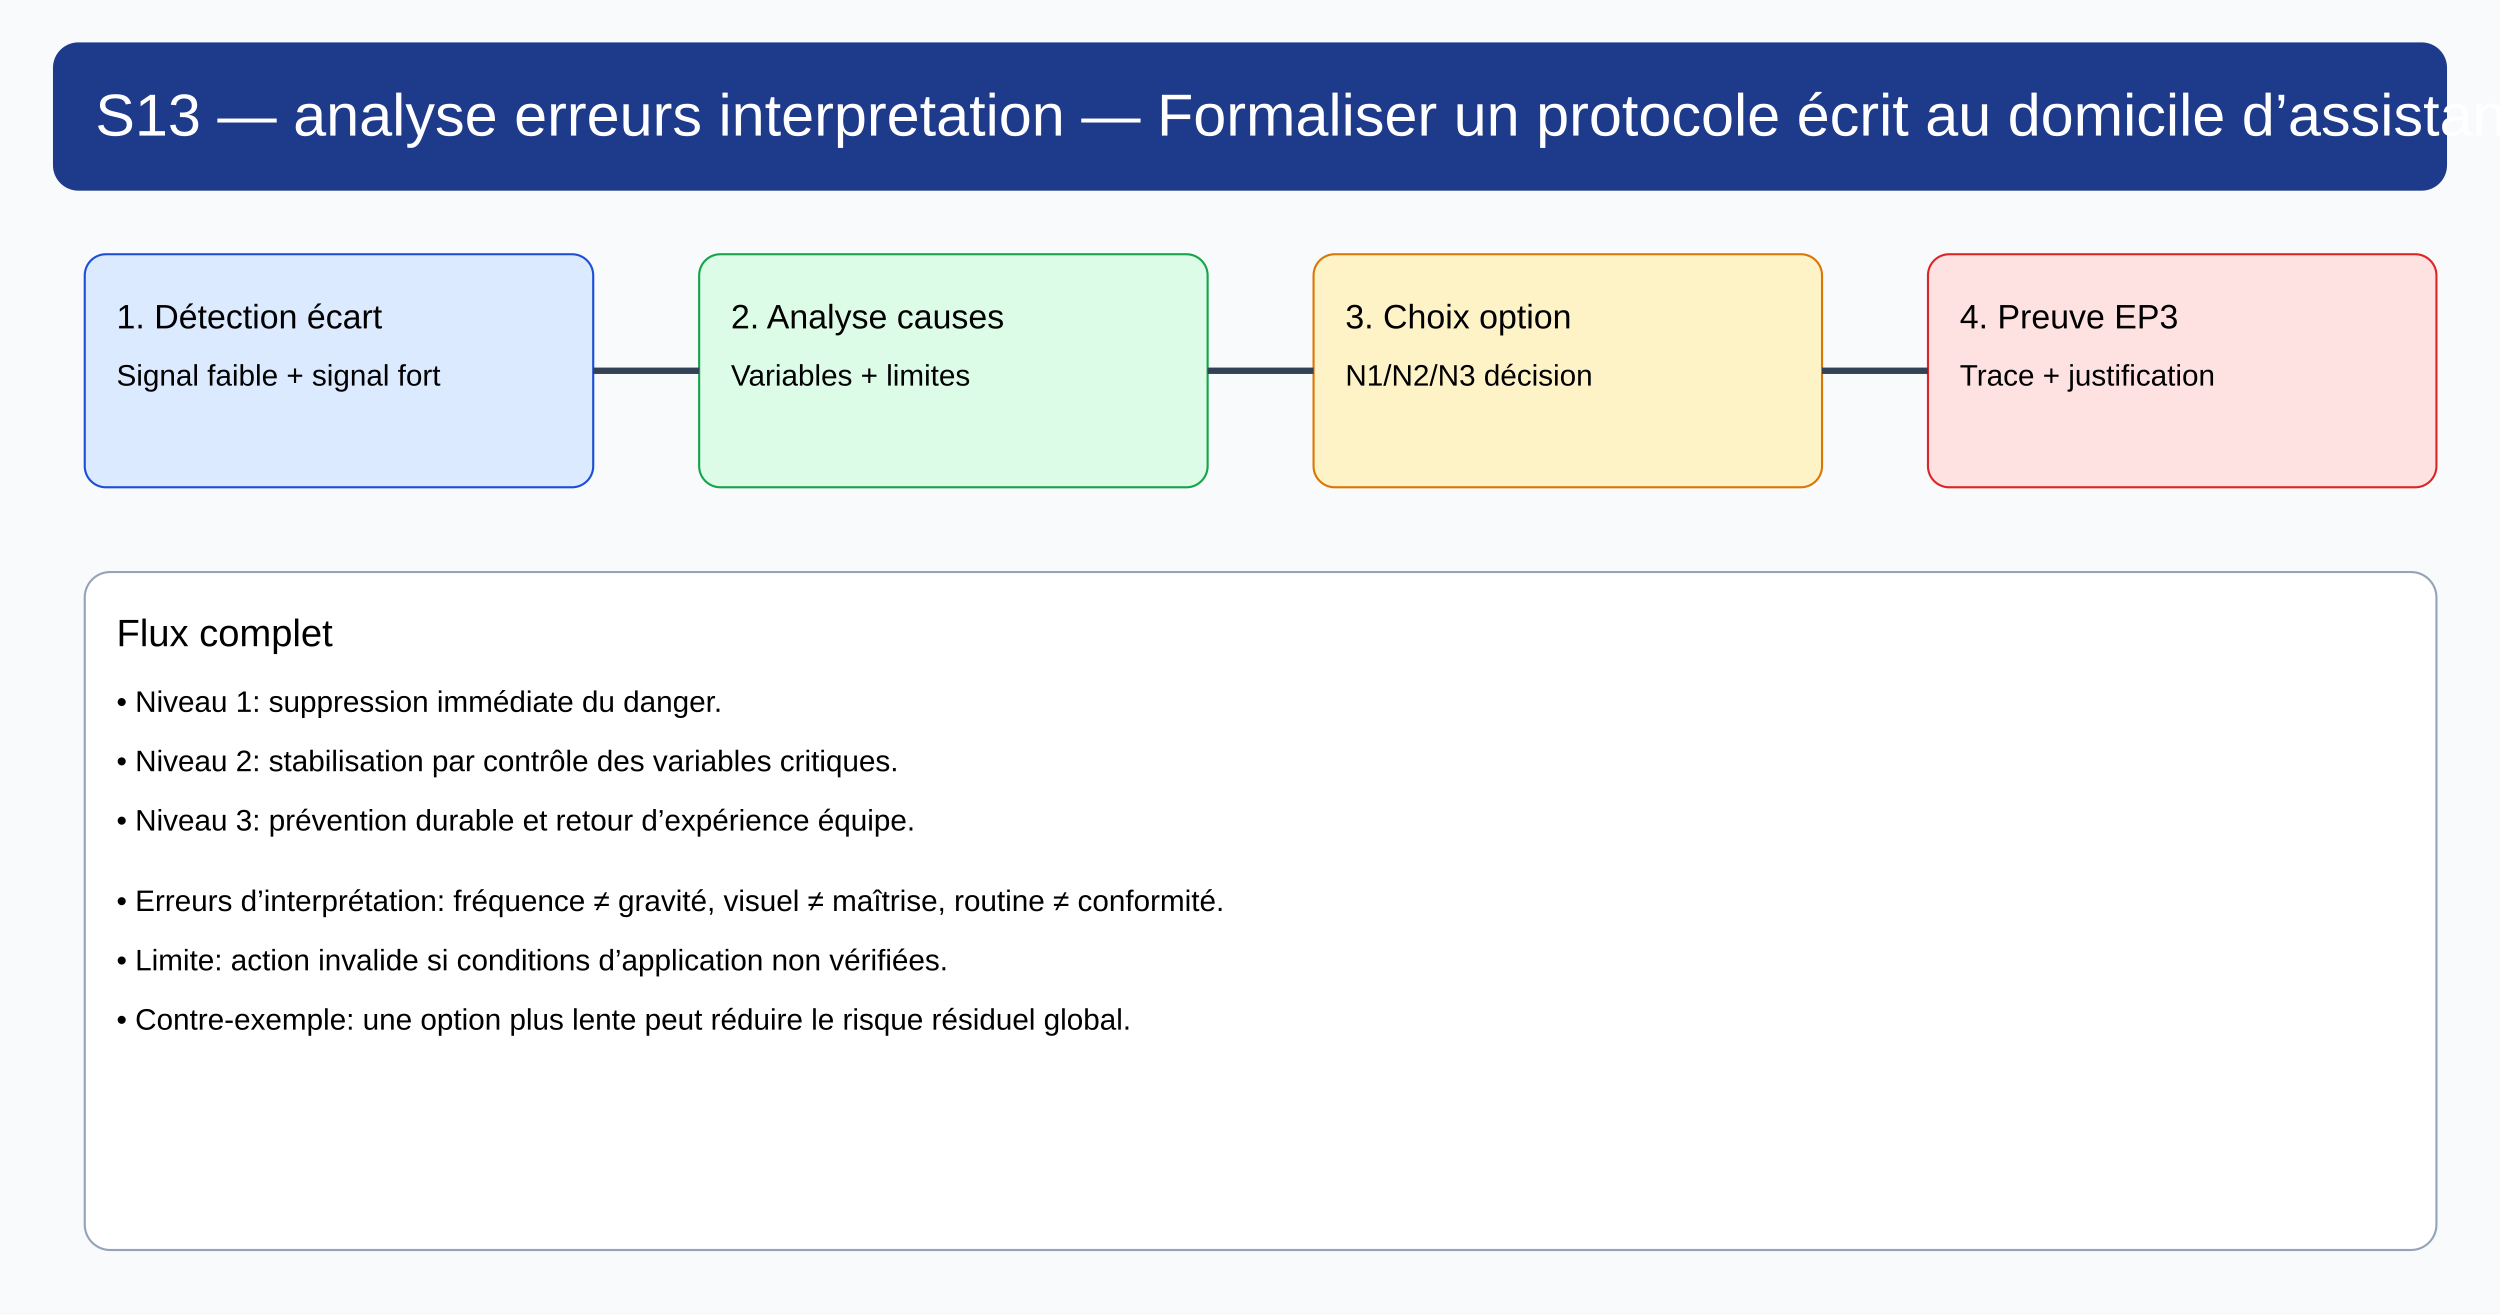
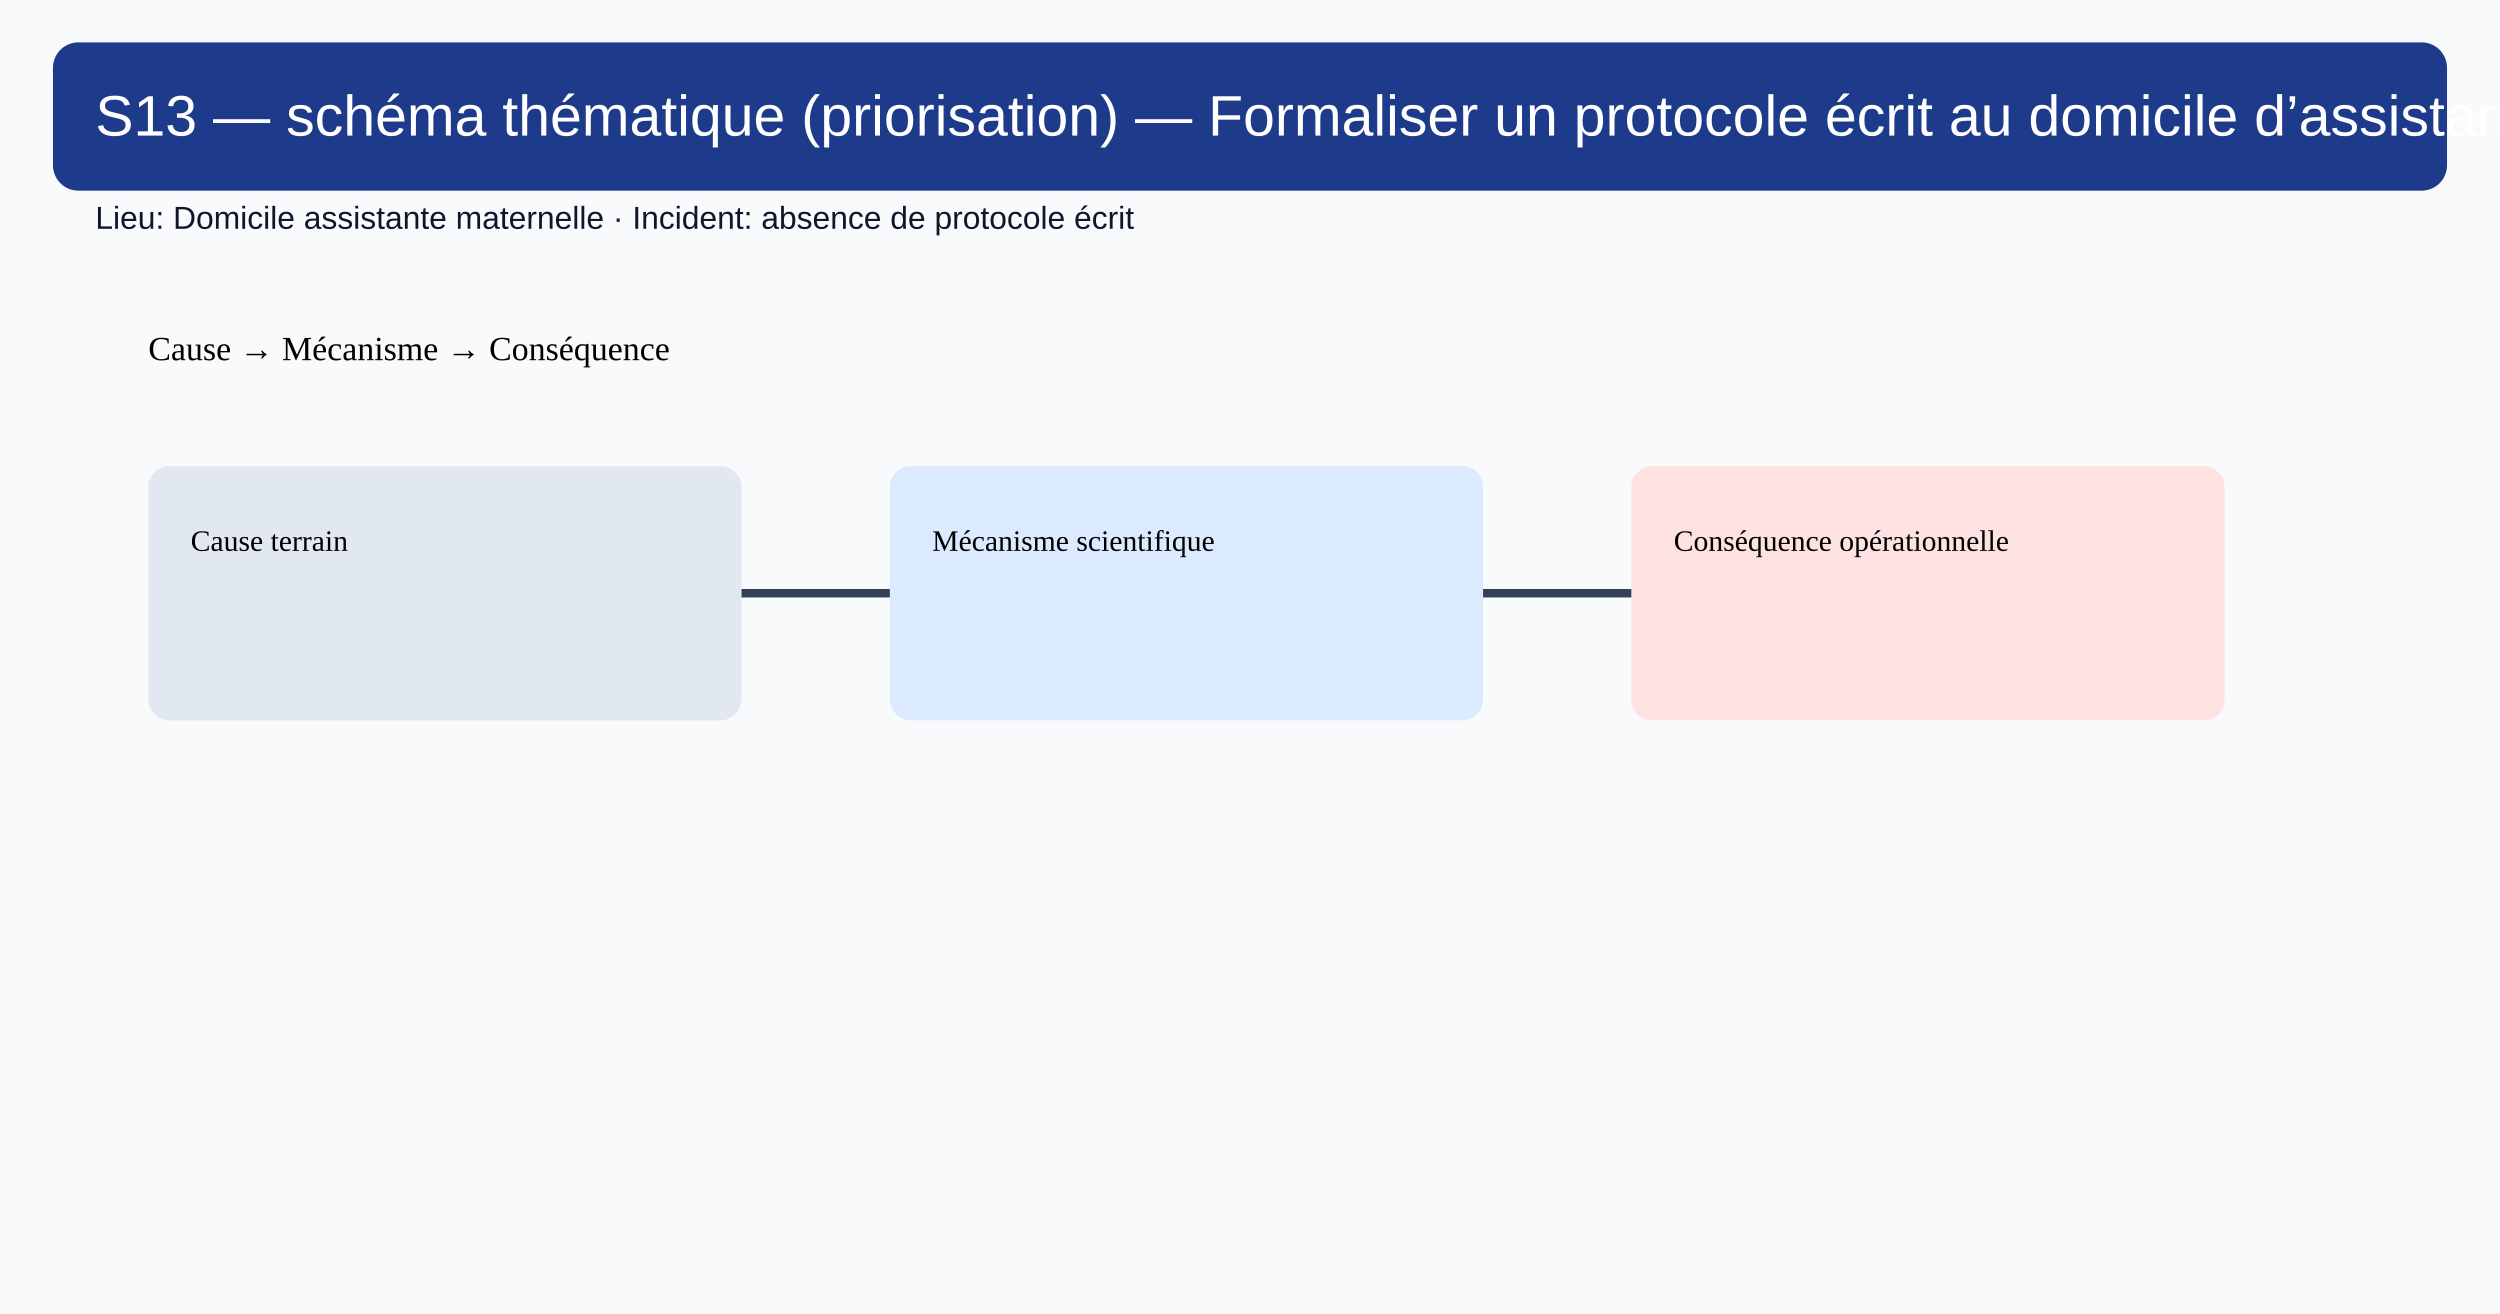
<svg xmlns="http://www.w3.org/2000/svg" width="1180" height="620" viewBox="0 0 1180 620">
  <rect width="1180" height="620" fill="#f8fafc" />
  <rect x="25" y="20" width="1130" height="70" rx="12" fill="#1e3a8a" />
-   <text x="45" y="64" fill="#fff" font-size="28" font-family="Arial">S13 — analyse erreurs interpretation — Formaliser un protocole écrit au domicile d’assistante maternelle</text>
-   <rect x="40" y="120" width="240" height="110" rx="10" fill="#dbeafe" stroke="#1d4ed8" />
-   <text x="55" y="155" font-size="16" font-family="Arial">1. Détection écart</text>
-   <text x="55" y="182" font-size="14" font-family="Arial">Signal faible + signal fort</text>
-   <rect x="330" y="120" width="240" height="110" rx="10" fill="#dcfce7" stroke="#16a34a" />
-   <text x="345" y="155" font-size="16" font-family="Arial">2. Analyse causes</text>
-   <text x="345" y="182" font-size="14" font-family="Arial">Variables + limites</text>
-   <rect x="620" y="120" width="240" height="110" rx="10" fill="#fef3c7" stroke="#d97706" />
-   <text x="635" y="155" font-size="16" font-family="Arial">3. Choix option</text>
-   <text x="635" y="182" font-size="14" font-family="Arial">N1/N2/N3 décision</text>
-   <rect x="910" y="120" width="240" height="110" rx="10" fill="#fee2e2" stroke="#dc2626" />
-   <text x="925" y="155" font-size="16" font-family="Arial">4. Preuve EP3</text>
-   <text x="925" y="182" font-size="14" font-family="Arial">Trace + justification</text>
-   <line x1="280" y1="175" x2="330" y2="175" stroke="#334155" stroke-width="3" />
-   <line x1="570" y1="175" x2="620" y2="175" stroke="#334155" stroke-width="3" />
-   <line x1="860" y1="175" x2="910" y2="175" stroke="#334155" stroke-width="3" />
-   <rect x="40" y="270" width="1110" height="320" rx="12" fill="#fff" stroke="#94a3b8" />
-   <text x="55" y="305" font-size="18" font-family="Arial">Flux complet</text>
-   <text x="55" y="336" font-size="14" font-family="Arial">• Niveau 1: suppression immédiate du danger.</text>
-   <text x="55" y="364" font-size="14" font-family="Arial">• Niveau 2: stabilisation par contrôle des variables critiques.</text>
-   <text x="55" y="392" font-size="14" font-family="Arial">• Niveau 3: prévention durable et retour d’expérience équipe.</text>
-   <text x="55" y="430" font-size="14" font-family="Arial">• Erreurs d’interprétation: fréquence ≠ gravité, visuel ≠ maîtrise, routine ≠ conformité.</text>
-   <text x="55" y="458" font-size="14" font-family="Arial">• Limite: action invalide si conditions d’application non vérifiées.</text>
-   <text x="55" y="486" font-size="14" font-family="Arial">• Contre-exemple: une option plus lente peut réduire le risque résiduel global.</text>
+   <text x="45" y="64" fill="#fff" font-size="27" font-family="Arial">S13 — schéma thématique (priorisation) — Formaliser un protocole écrit au domicile d’assistante maternelle</text>
+   <text x="45" y="108" fill="#0f172a" font-size="15" font-family="Arial">Lieu: Domicile assistante maternelle · Incident: absence de protocole écrit</text>
+   <text x="70" y="170" font-size="16">Cause → Mécanisme → Conséquence</text>
+   <rect x="70" y="220" width="280" height="120" rx="10" fill="#e2e8f0" />
+   <text x="90" y="260" font-size="14">Cause terrain</text>
+   <rect x="420" y="220" width="280" height="120" rx="10" fill="#dbeafe" />
+   <text x="440" y="260" font-size="14">Mécanisme scientifique</text>
+   <rect x="770" y="220" width="280" height="120" rx="10" fill="#fee2e2" />
+   <text x="790" y="260" font-size="14">Conséquence opérationnelle</text>
+   <line x1="350" y1="280" x2="420" y2="280" stroke="#334155" stroke-width="4" />
+   <line x1="700" y1="280" x2="770" y2="280" stroke="#334155" stroke-width="4" />
</svg>
